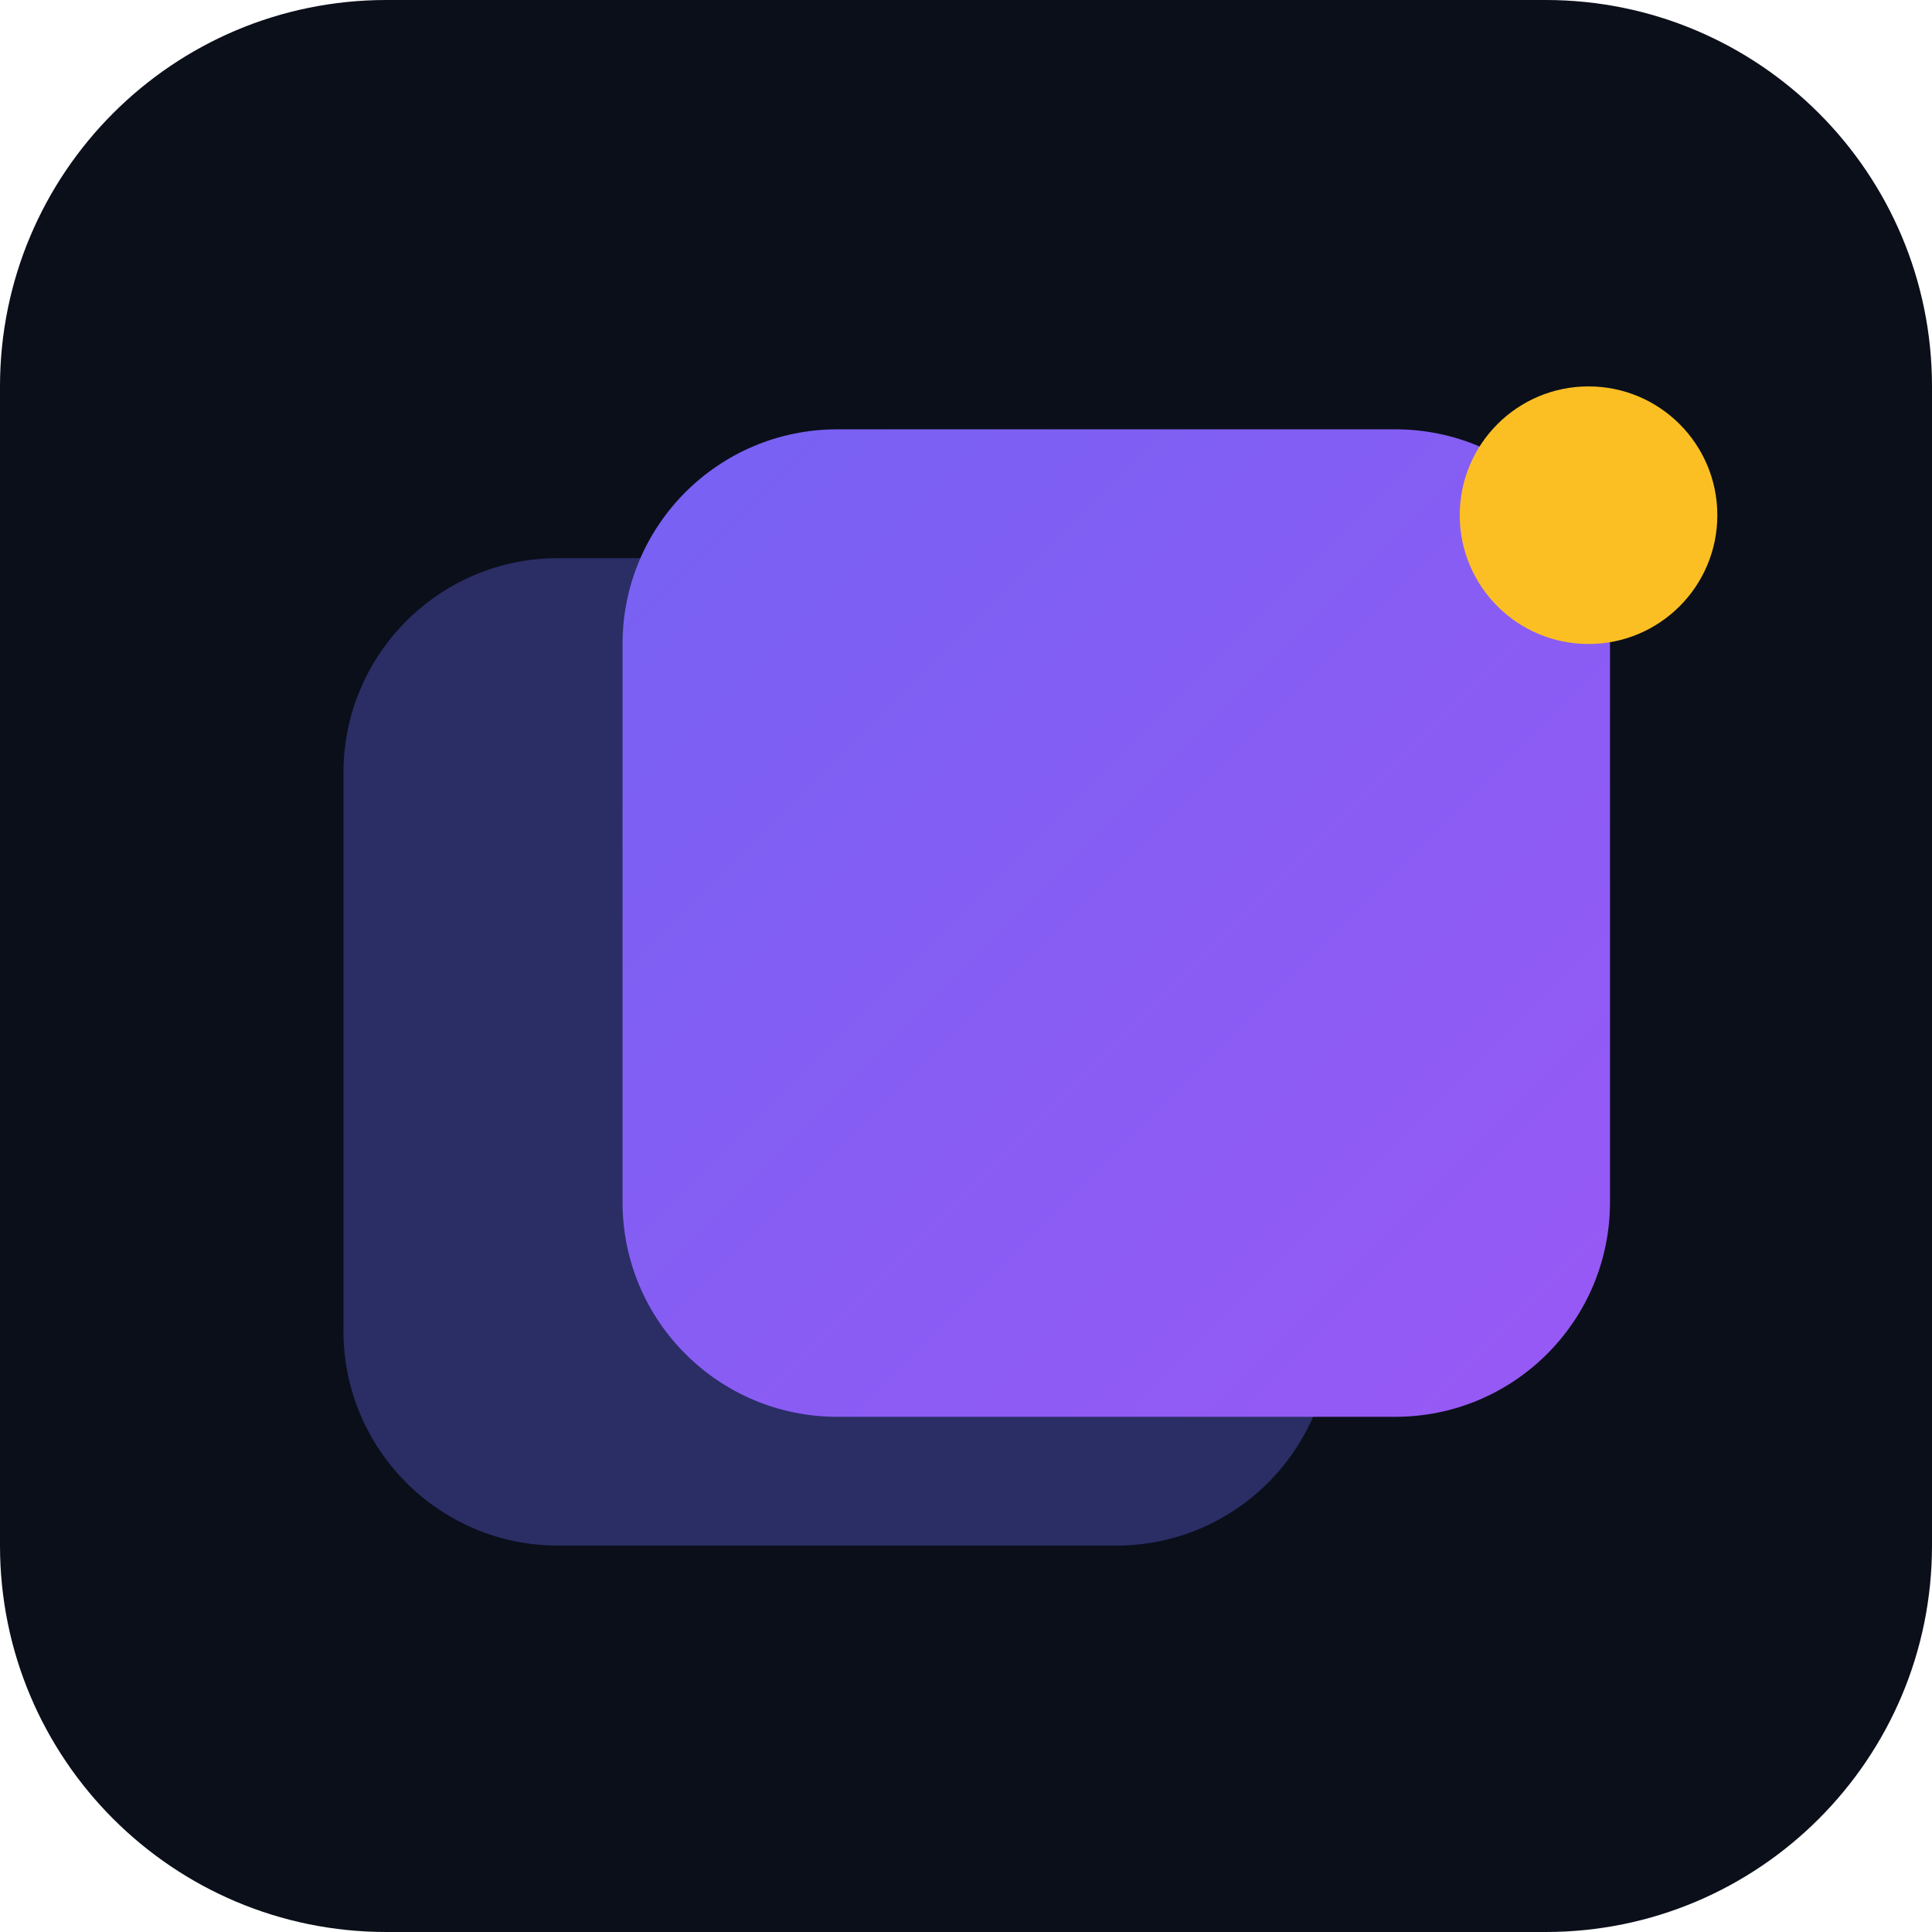
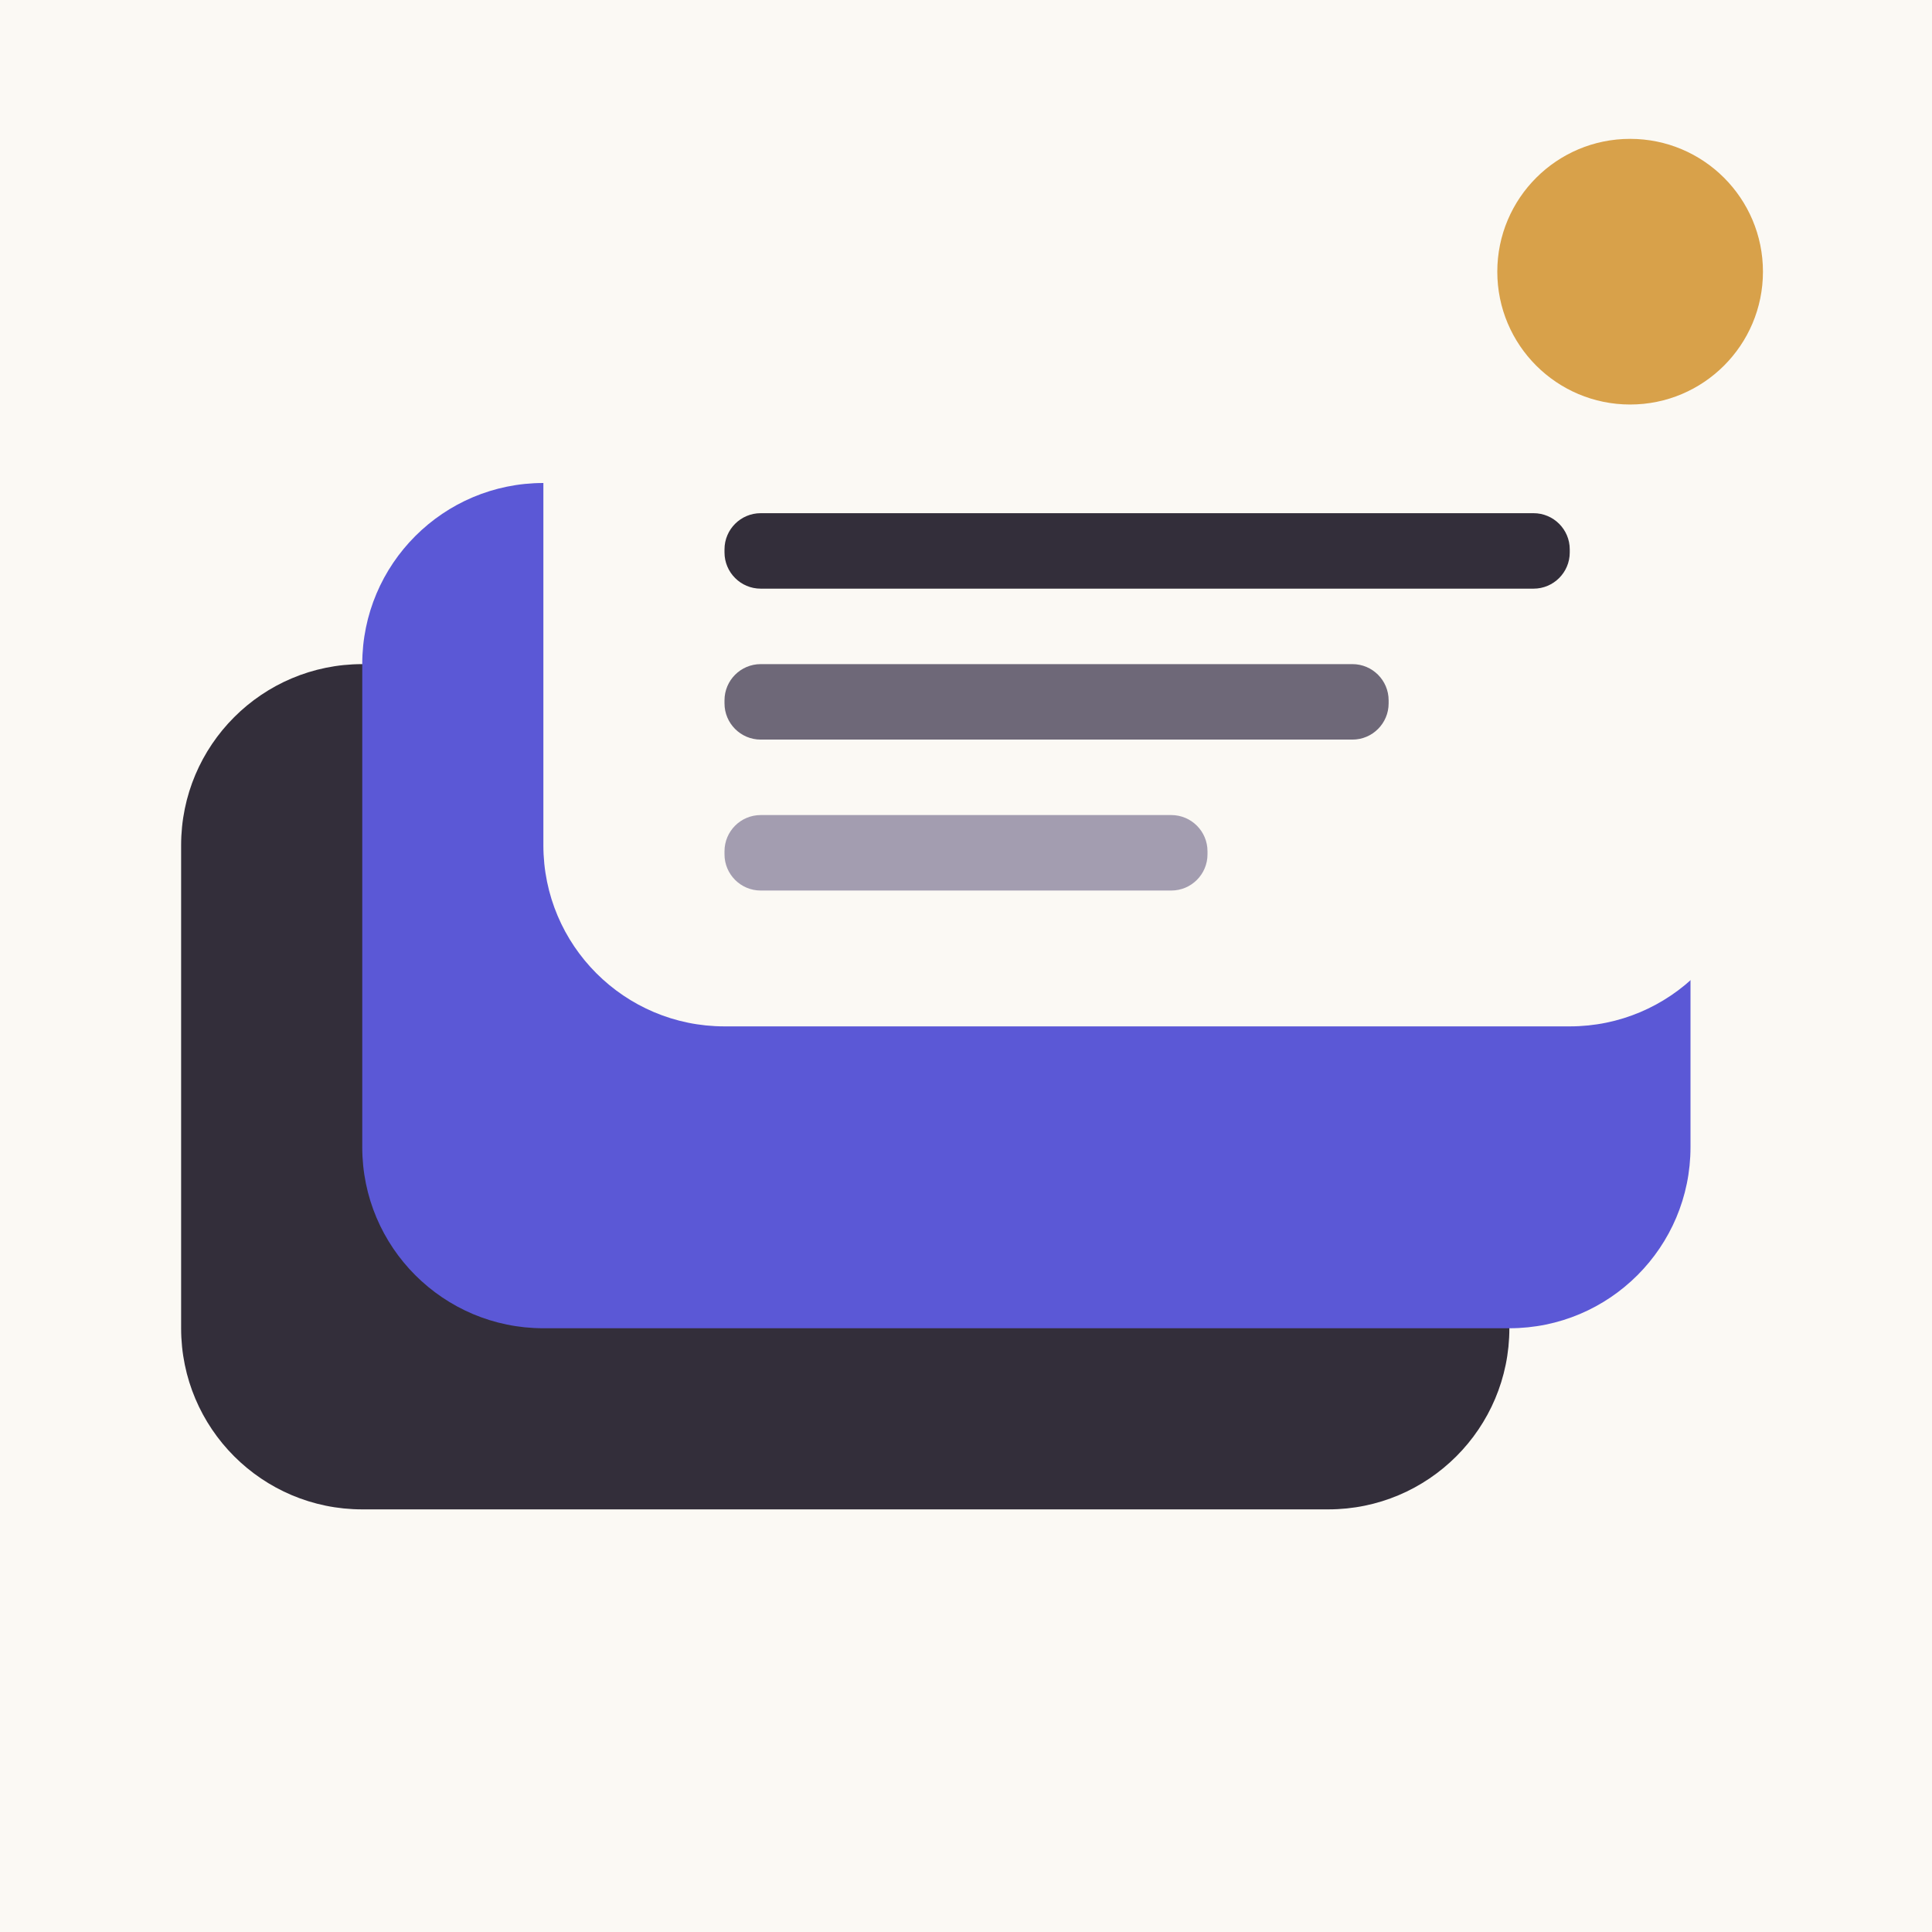
- <svg xmlns="http://www.w3.org/2000/svg" width="180" height="180" viewBox="0 0 180 180">
-   <defs>
-     <linearGradient id="brand" x1="0" y1="0" x2="180" y2="180" gradientUnits="userSpaceOnUse">
-       <stop offset="0" stop-color="#6366F1" />
-       <stop offset="1" stop-color="#A855F7" />
-     </linearGradient>
-   </defs>
-   <rect width="180" height="180" rx="36" fill="#0B0F1A" />
-   <rect x="32" y="52" width="92" height="92" rx="20" fill="#6366F1" opacity="0.35" />
-   <rect x="58" y="40" width="92" height="92" rx="20" fill="url(#brand)" />
-   <circle cx="148" cy="48" r="12" fill="#FBBF24" />
+ <svg xmlns="http://www.w3.org/2000/svg" width="180" height="180" viewBox="0 0 32 32">
+   <rect width="32" height="32" fill="#fbf9f4" />
+   <rect x="3" y="11" width="22" height="14" rx="3" fill="#332e3a" />
+   <rect x="6" y="8" width="22" height="14" rx="3" fill="#5b58d6" />
+   <rect x="9" y="5" width="20" height="12" rx="3" fill="#fbf9f4" />
+   <rect x="12" y="8.5" width="14" height="1.25" rx="0.6" fill="#332e3a" />
+   <rect x="12" y="11" width="11" height="1.25" rx="0.6" fill="#6e6878" />
+   <rect x="12" y="13.5" width="8" height="1.25" rx="0.6" fill="#a39db0" />
+   <circle cx="27" cy="4.5" r="2.2" fill="#d8a14a" />
</svg>
